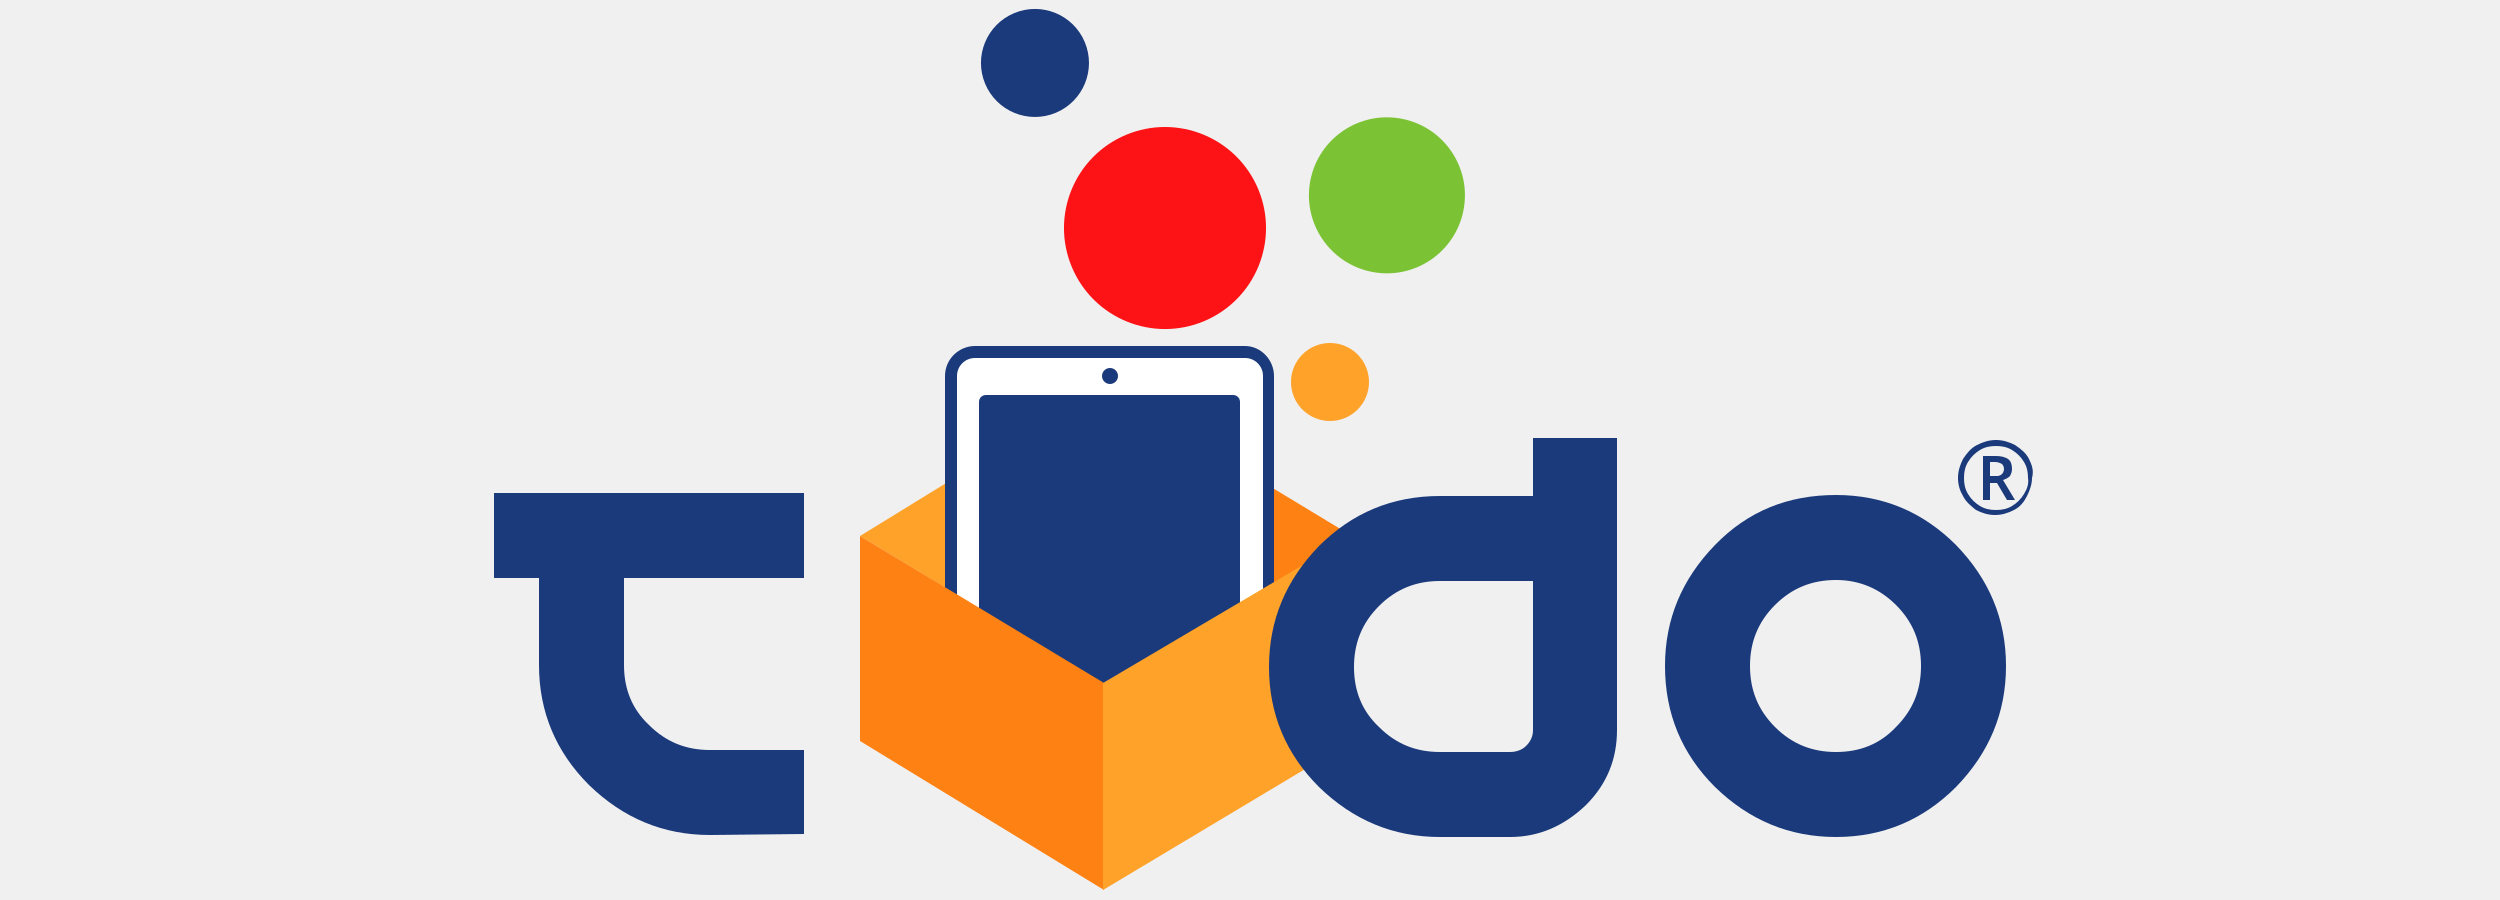
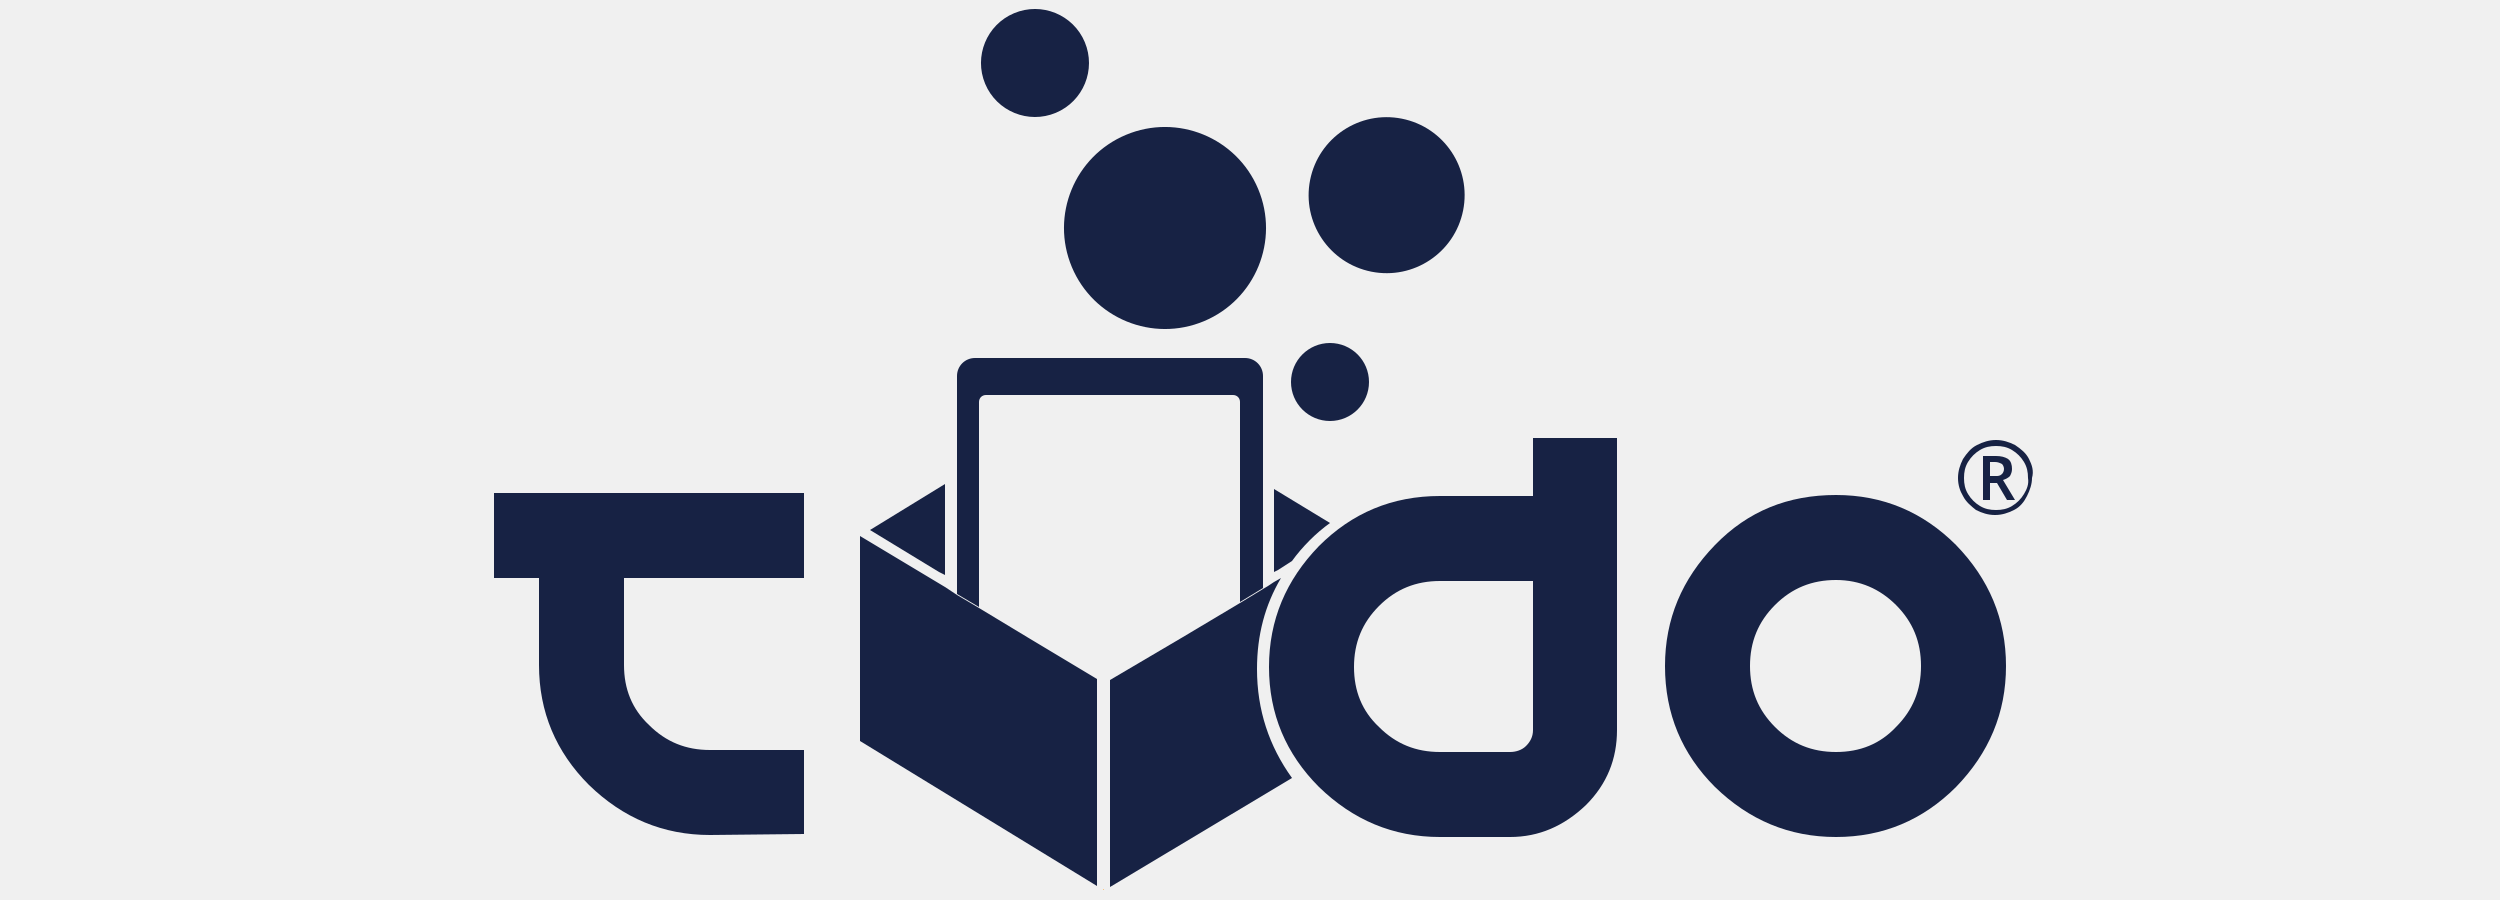
<svg xmlns="http://www.w3.org/2000/svg" version="1.1" id="Capa_1" x="0px" y="0px" viewBox="0 0 250 90" style="enable-background:new 0 0 250 90;" xml:space="preserve">
  <style type="text/css">
- 	.st0{fill:#FE8113;}
- 	.st1{fill:#FEA22A;}
- 	.st2{fill:#7BC335;}
- 	.st3{fill:#FD1315;}
- 	.st4{fill:#1B3A7B;}
- 	.st5{fill:#FE4112;}
- 	.st6{fill:#FFFFFF;}
+ 	.st0{fill:#172244;}
+ 	.st1{fill:#FE8113;}
+ 	.st2{fill:#FEA22A;}
</style>
+   <ellipse transform="matrix(0.1956 -0.9807 0.9807 0.1956 92.409 151.7268)" class="st0" cx="138.7" cy="19.5" rx="7.8" ry="7.8" />
+   <circle class="st0" cx="133" cy="38.2" r="3.9" />
+   <ellipse transform="matrix(0.9223 -0.3865 0.3865 0.9223 0.24 46.7989)" class="st0" cx="116.5" cy="22.8" rx="10.1" ry="10.1" />
  <g>
-     <polygon class="st0" points="110.4,38.6 135.2,53.6 118.5,63.7 110.4,58.8  " />
-     <polygon class="st1" points="110.4,38.6 86,53.6 102.7,63.7 110.4,58.8  " />
-     <ellipse transform="matrix(0.1956 -0.9807 0.9807 0.1956 92.3416 151.7227)" class="st2" cx="138.7" cy="19.6" rx="7.8" ry="7.8" />
-     <circle class="st1" cx="133" cy="38.2" r="3.9" />
-     <ellipse transform="matrix(0.9223 -0.3865 0.3865 0.9223 0.2402 46.8014)" class="st3" cx="116.5" cy="22.8" rx="10.1" ry="10.1" />
-     <g>
-       <ellipse transform="matrix(0.9223 -0.3864 0.3864 0.9223 5.6046 40.4775)" class="st4" cx="103.5" cy="6.3" rx="5.4" ry="5.4" />
-     </g>
-     <g>
-       <path class="st4" d="M71,83.5c-4.7,0-8.7-1.7-12.1-5c-3.3-3.3-5-7.3-5-12v-8.7h-4.5v-8.5h31v8.5h-18v8.7c0,2.4,0.8,4.4,2.5,6    c1.7,1.7,3.7,2.5,6.1,2.5h9.4v8.4L71,83.5L71,83.5z" />
-     </g>
-     <g>
-       <path class="st4" d="M183.6,83.7c-4.7,0-8.7-1.7-12.1-5c-3.3-3.3-5-7.3-5-12.1c0-4.7,1.7-8.7,5-12.1c3.3-3.4,7.3-5,12.1-5    c4.7,0,8.7,1.7,12,5c3.3,3.4,5,7.4,5,12.1s-1.7,8.7-5,12.1C192.3,82,188.3,83.7,183.6,83.7z M183.6,58c-2.4,0-4.4,0.8-6.1,2.5    c-1.7,1.7-2.5,3.7-2.5,6.1s0.8,4.4,2.5,6.1s3.7,2.5,6.1,2.5c2.4,0,4.4-0.8,6-2.5c1.7-1.7,2.5-3.7,2.5-6.1s-0.8-4.4-2.5-6.1    C188,58.9,186,58,183.6,58z" />
-     </g>
-     <polygon class="st5" points="118.3,63.6 110.4,58.8 102.7,63.7 110.4,68.3  " />
-     <g>
-       <g>
-         <path class="st6" d="M97.5,77.5c-1.3,0-2.4-1.1-2.4-2.4V37.6c0-1.3,1.1-2.4,2.4-2.4h26.9c1.3,0,2.4,1.1,2.4,2.4v37.5     c0,1.3-1.1,2.4-2.4,2.4H97.5z" />
-         <path class="st4" d="M124.5,35.8c1,0,1.8,0.8,1.8,1.8v37.5c0,1-0.8,1.8-1.8,1.8h-27c-1,0-1.8-0.8-1.8-1.8V37.6     c0-1,0.8-1.8,1.8-1.8H124.5 M124.5,34.6h-27c-1.6,0-3,1.3-3,3v37.5c0,1.6,1.3,3,3,3h26.9c1.6,0,3-1.3,3-3V37.6     C127.4,36,126.1,34.6,124.5,34.6L124.5,34.6z" />
-       </g>
-       <path class="st4" d="M123.3,74.8H98.6c-0.4,0-0.7-0.3-0.7-0.7V40.2c0-0.4,0.3-0.7,0.7-0.7h24.7c0.4,0,0.7,0.3,0.7,0.7v33.9    C124.1,74.5,123.7,74.8,123.3,74.8z" />
-       <circle class="st4" cx="111" cy="37.6" r="0.8" />
-     </g>
-     <polygon class="st0" points="86,53.6 110.4,68.3 110.4,89 86,74.1  " />
-     <polygon class="st1" points="110.3,68.3 135.2,53.6 135.2,74.1 110.3,89  " />
-     <g>
-       <path class="st4" d="M151,83.7h-7c-4.7,0-8.7-1.7-12.1-5c-3.3-3.3-5-7.3-5-12s1.7-8.7,5-12.1c3.3-3.3,7.3-5,12.1-5h9.3v-5.8h8.4    V73c0,2.9-1,5.4-3.1,7.5C156.4,82.6,153.9,83.7,151,83.7z M153.3,58.1H144c-2.4,0-4.4,0.8-6.1,2.5c-1.7,1.7-2.5,3.7-2.5,6.1    s0.8,4.4,2.5,6c1.7,1.7,3.7,2.5,6.1,2.5h7c0.6,0,1.2-0.2,1.6-0.6c0.4-0.4,0.7-0.9,0.7-1.6V58.1z" />
-     </g>
+     <ellipse transform="matrix(0.9223 -0.3864 0.3864 0.9223 5.6063 40.4814)" class="st0" cx="103.5" cy="6.3" rx="5.4" ry="5.4" />
  </g>
  <g>
-     <path id="XMLID_129_" class="st4" d="M201,47.6c0.1-0.2,0.2-0.4,0.2-0.7c0-0.4-0.1-0.8-0.4-1c-0.3-0.2-0.7-0.3-1.2-0.3h-1.3V50h0.7   v-1.7h0.7l1,1.7h0.8l-1.2-2C200.6,47.9,200.8,47.8,201,47.6z M199.6,47.6H199v-1.4h0.5c0.3,0,0.5,0.1,0.7,0.2   c0.1,0.1,0.2,0.3,0.2,0.5s-0.1,0.4-0.2,0.5C200,47.6,199.8,47.6,199.6,47.6z" />
-     <path id="XMLID_126_" class="st4" d="M202.9,45.9c-0.3-0.6-0.8-1-1.4-1.4c-0.6-0.3-1.2-0.5-1.9-0.5s-1.3,0.2-1.9,0.5   c-0.6,0.3-1,0.8-1.4,1.4c-0.3,0.6-0.5,1.2-0.5,1.9s0.2,1.3,0.5,1.8c0.3,0.6,0.8,1,1.3,1.4c0.6,0.3,1.2,0.5,1.9,0.5s1.3-0.2,1.9-0.5   c0.6-0.3,1-0.8,1.3-1.4c0.3-0.6,0.5-1.2,0.5-1.8C203.4,47.1,203.2,46.5,202.9,45.9z M202.4,49.4c-0.3,0.5-0.7,0.9-1.2,1.2   s-1,0.4-1.6,0.4s-1.1-0.1-1.6-0.4c-0.5-0.3-0.9-0.7-1.2-1.2s-0.4-1-0.4-1.6s0.1-1.1,0.4-1.6c0.3-0.5,0.7-0.9,1.2-1.2s1-0.4,1.6-0.4   s1.1,0.1,1.6,0.4c0.5,0.3,0.9,0.7,1.2,1.2s0.4,1,0.4,1.6C202.9,48.4,202.7,48.9,202.4,49.4z" />
+     <path class="st0" d="M71,83.5c-4.7,0-8.7-1.7-12.1-5c-3.3-3.3-5-7.3-5-12v-8.7h-4.5v-8.5h31v8.5h-18v8.7c0,2.4,0.8,4.4,2.5,6   c1.7,1.7,3.7,2.5,6.1,2.5h9.4v8.4L71,83.5L71,83.5z" />
  </g>
+   <g>
+     <path class="st0" d="M183.6,83.7c-4.7,0-8.7-1.7-12.1-5c-3.3-3.3-5-7.3-5-12.1c0-4.7,1.7-8.7,5-12.1c3.3-3.4,7.3-5,12.1-5   c4.7,0,8.7,1.7,12,5c3.3,3.4,5,7.4,5,12.1s-1.7,8.7-5,12.1C192.3,82,188.3,83.7,183.6,83.7z M183.6,58c-2.4,0-4.4,0.8-6.1,2.5   c-1.7,1.7-2.5,3.7-2.5,6.1s0.8,4.4,2.5,6.1s3.7,2.5,6.1,2.5c2.4,0,4.4-0.8,6-2.5c1.7-1.7,2.5-3.7,2.5-6.1s-0.8-4.4-2.5-6.1   C188,58.9,186,58,183.6,58z" />
+   </g>
+   <polygon class="st1" points="110.4,89 110.4,88.9 110.4,89 " />
+   <polygon class="st2" points="110.3,89 110.4,89 110.3,88.9 " />
+   <g>
+     <path id="XMLID_129_" class="st0" d="M201,47.6c0.1-0.2,0.2-0.4,0.2-0.7c0-0.4-0.1-0.8-0.4-1c-0.3-0.2-0.7-0.3-1.2-0.3h-1.3V50h0.7   v-1.7h0.7l1,1.7h0.8l-1.2-2C200.6,47.9,200.8,47.8,201,47.6z M199.6,47.6H199v-1.4h0.5c0.3,0,0.5,0.1,0.7,0.2   c0.1,0.1,0.2,0.3,0.2,0.5s-0.1,0.4-0.2,0.5C200,47.6,199.8,47.6,199.6,47.6z" />
+     <path id="XMLID_126_" class="st0" d="M202.9,45.9c-0.3-0.6-0.8-1-1.4-1.4c-0.6-0.3-1.2-0.5-1.9-0.5s-1.3,0.2-1.9,0.5   c-0.6,0.3-1,0.8-1.4,1.4c-0.3,0.6-0.5,1.2-0.5,1.9s0.2,1.3,0.5,1.8c0.3,0.6,0.8,1,1.3,1.4c0.6,0.3,1.2,0.5,1.9,0.5s1.3-0.2,1.9-0.5   c0.6-0.3,1-0.8,1.3-1.4c0.3-0.6,0.5-1.2,0.5-1.8C203.4,47.1,203.2,46.5,202.9,45.9z M202.4,49.4c-0.3,0.5-0.7,0.9-1.2,1.2   s-1,0.4-1.6,0.4s-1.1-0.1-1.6-0.4c-0.5-0.3-0.9-0.7-1.2-1.2s-0.4-1-0.4-1.6s0.1-1.1,0.4-1.6c0.3-0.5,0.7-0.9,1.2-1.2s1-0.4,1.6-0.4   s1.1,0.1,1.6,0.4c0.5,0.3,0.9,0.7,1.2,1.2s0.4,1,0.4,1.6C202.9,48.4,202.7,48.9,202.4,49.4z" />
+   </g>
+   <path class="st0" d="M124.5,35.8h-27c-1,0-1.8,0.8-1.8,1.8v10v11.8l2.2,1.3V46.3v-6.1c0-0.4,0.3-0.7,0.7-0.7h10.3h1.5h1.5h11.4  c0.4,0,0.7,0.3,0.7,0.7v6.6v13.4l2.3-1.4V48.2V37.6C126.3,36.6,125.5,35.8,124.5,35.8z" />
+   <polygon class="st0" points="93.9,57.2 94.5,57.5 94.5,48.4 87,53 " />
+   <g>
+     <path class="st0" d="M151,83.7h-7c-4.7,0-8.7-1.7-12.1-5c-3.3-3.3-5-7.3-5-12s1.7-8.7,5-12.1c3.3-3.3,7.3-5,12.1-5h9.3v-5.8h8.4V73   c0,2.9-1,5.4-3.1,7.5C156.4,82.6,153.9,83.7,151,83.7z M153.3,58.1H144c-2.4,0-4.4,0.8-6.1,2.5c-1.7,1.7-2.5,3.7-2.5,6.1   s0.8,4.4,2.5,6c1.7,1.7,3.7,2.5,6.1,2.5h7c0.6,0,1.2-0.2,1.6-0.6c0.4-0.4,0.7-0.9,0.7-1.6V58.1z" />
+   </g>
+   <polygon class="st0" points="109.7,67.9 102.7,63.7 97.9,60.8 95.7,59.5 95.1,59.1 94.5,58.7 86,53.6 86,74.1 109.7,88.6 " />
+   <g>
+     <path class="st0" d="M135.2,64c-0.3,0.9-0.4,1.9-0.4,2.9c0,1,0.1,2,0.4,2.9V64z" />
+     <path class="st0" d="M125.7,66.9c0-3.4,0.8-6.4,2.4-9.1l-0.7,0.4l-0.6,0.4l-0.5,0.3l-2.3,1.4l-5.7,3.4l0,0l-7.3,4.3v20.7l18.2-10.9   C126.9,74.6,125.7,71,125.7,66.9z" />
+   </g>
+   <path class="st0" d="M129.2,56.1c0.5-0.7,1.1-1.4,1.8-2.1c0.6-0.6,1.3-1.2,2-1.7l-5.6-3.4v8.3l0.4-0.2L129.2,56.1z" />
</svg>
